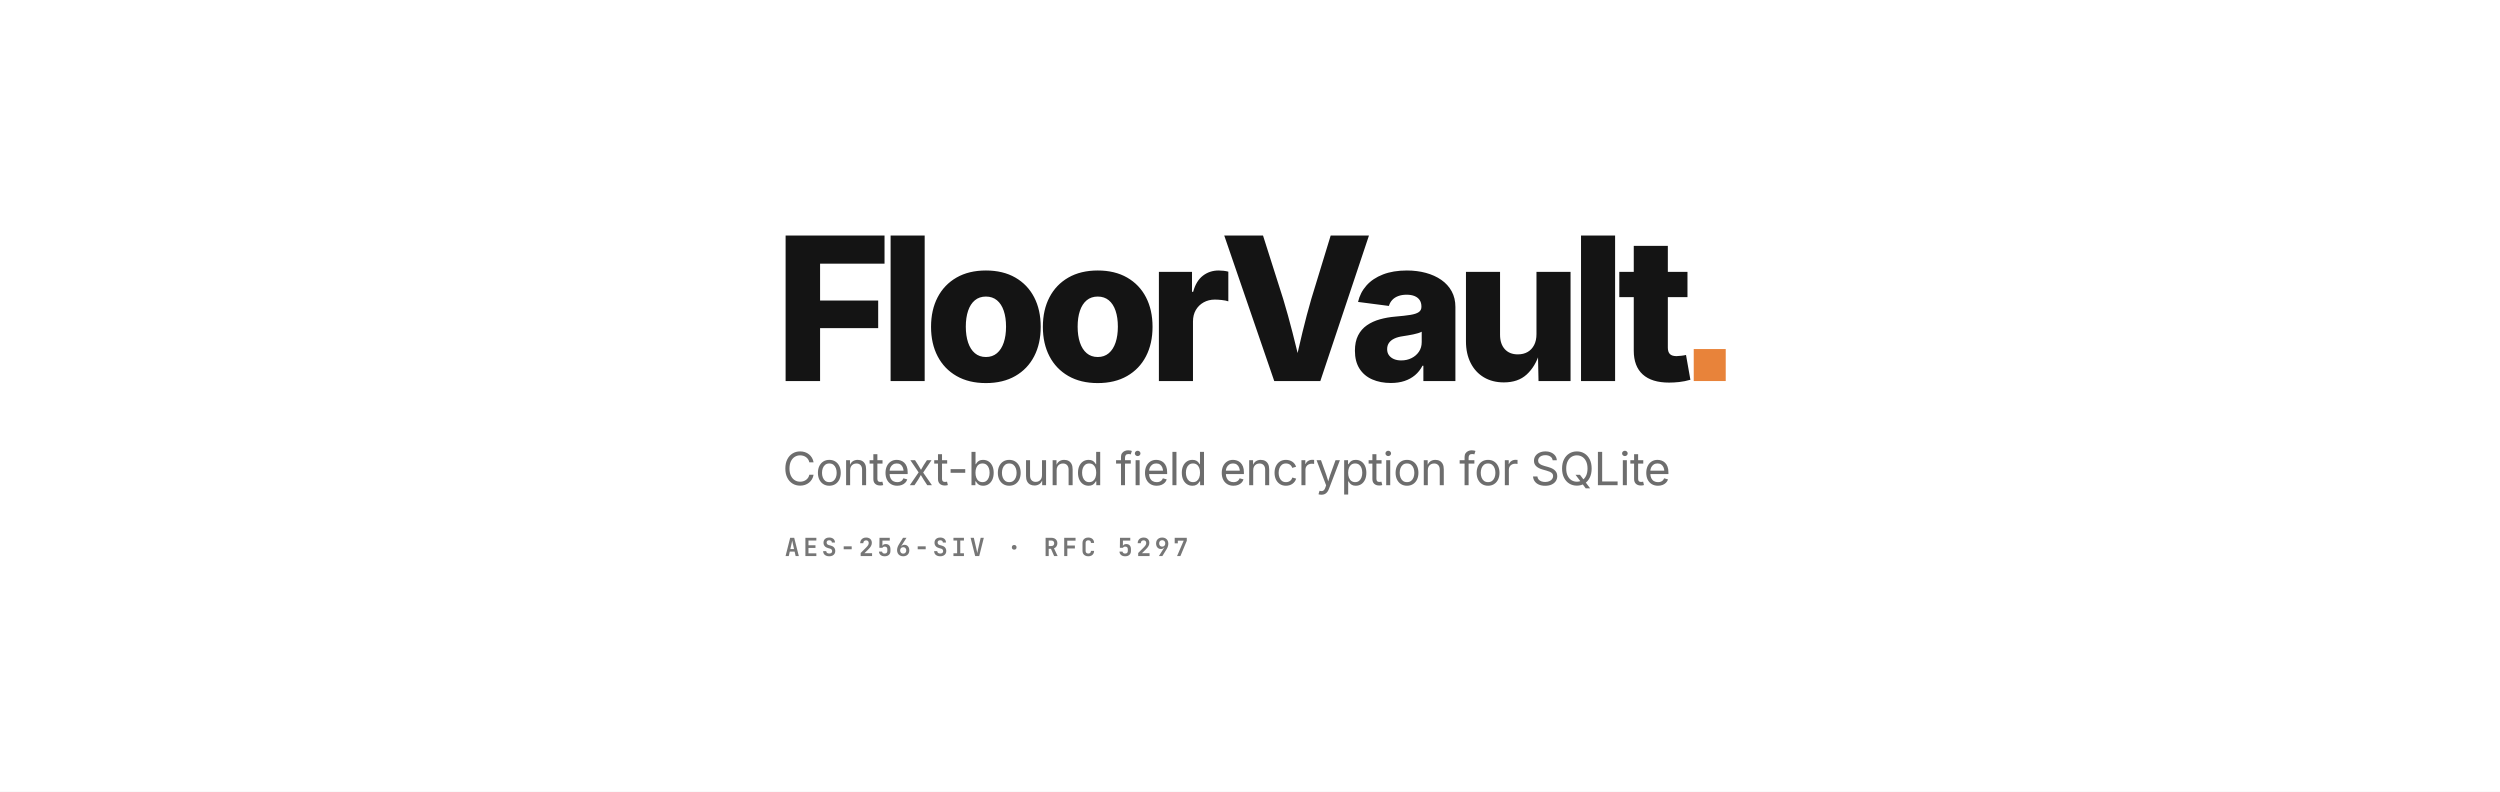
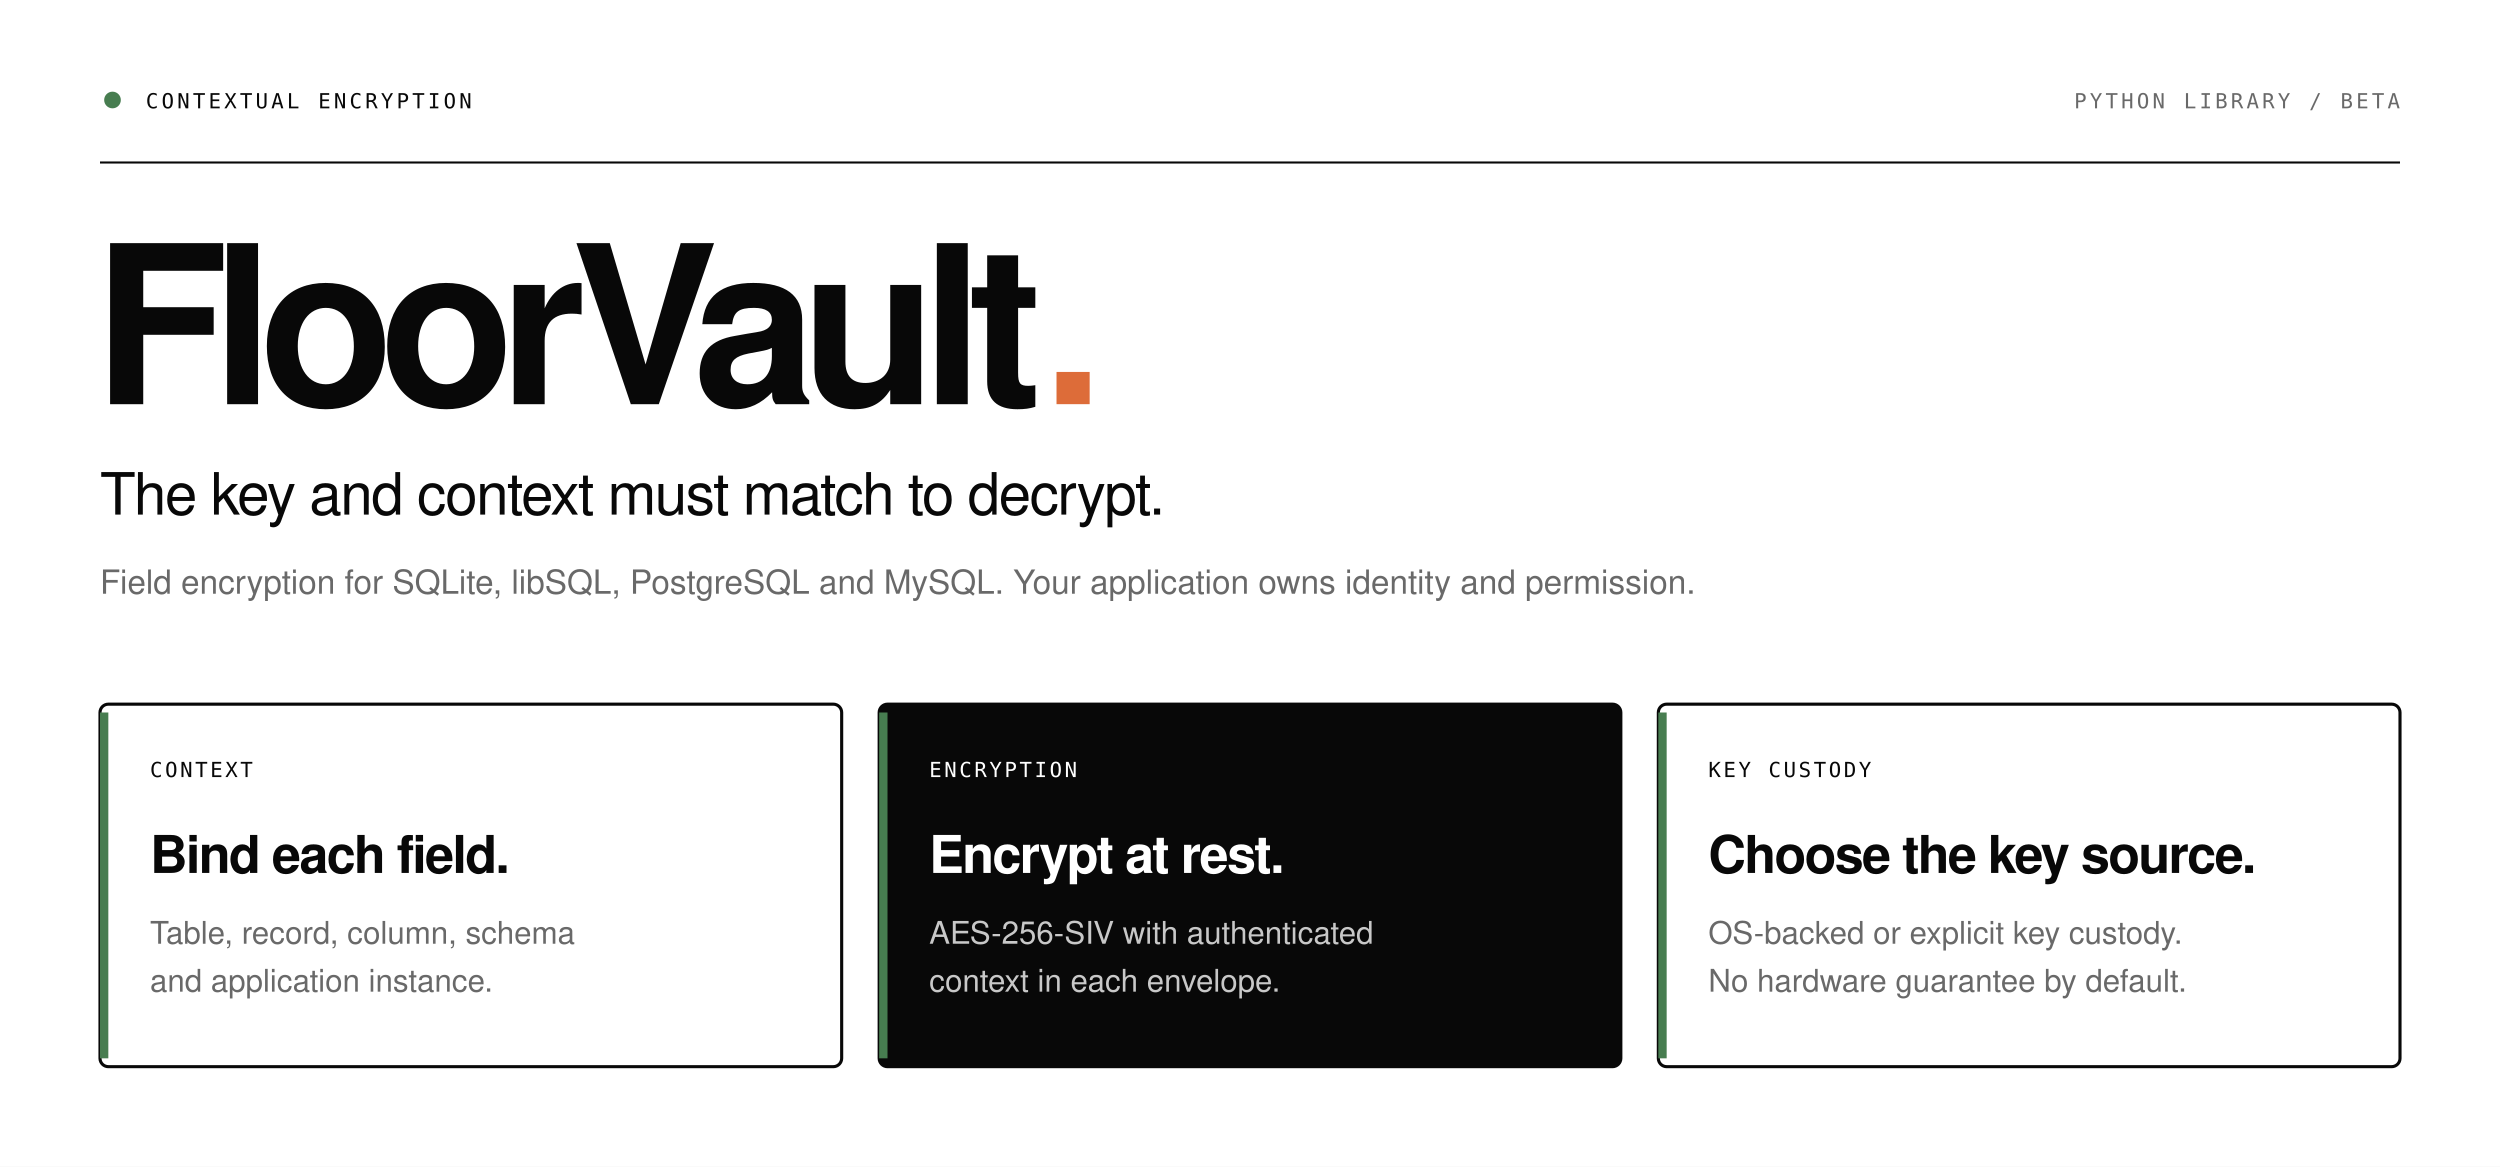
- <svg xmlns="http://www.w3.org/2000/svg" width="1200" height="380" viewBox="0 0 1200 380" role="img" aria-labelledby="t">
-   <rect width="1200" height="380" fill="#fff" />
-   <path fill="#141414" d="M377.092 182.896V113.052H424.576V126.552H393.638V144.271H421.529V157.49H393.638V182.896Z M443.847 113.052V182.896H427.488V113.052Z M473.243 183.88Q465.04 183.88 459.134 180.482Q453.228 177.084 450.064 171.013Q446.9 164.943 446.9 156.88Q446.9 148.771 450.064 142.701Q453.228 136.63 459.134 133.232Q465.04 129.834 473.243 129.834Q481.447 129.834 487.353 133.232Q493.259 136.63 496.4 142.701Q499.54 148.771 499.54 156.88Q499.54 164.943 496.4 171.013Q493.259 177.084 487.353 180.482Q481.447 183.88 473.243 183.88ZM473.243 171.365Q476.384 171.365 478.54 169.537Q480.697 167.709 481.798 164.427Q482.9 161.146 482.9 156.787Q482.9 152.427 481.798 149.169Q480.697 145.912 478.54 144.13Q476.384 142.349 473.243 142.349Q470.103 142.349 467.947 144.13Q465.79 145.912 464.689 149.169Q463.587 152.427 463.587 156.787Q463.587 161.146 464.689 164.427Q465.79 167.709 467.947 169.537Q470.103 171.365 473.243 171.365Z M526.921 183.88Q518.718 183.88 512.812 180.482Q506.905 177.084 503.741 171.013Q500.577 164.943 500.577 156.88Q500.577 148.771 503.741 142.701Q506.905 136.63 512.812 133.232Q518.718 129.834 526.921 129.834Q535.124 129.834 541.03 133.232Q546.937 136.63 550.077 142.701Q553.218 148.771 553.218 156.88Q553.218 164.943 550.077 171.013Q546.937 177.084 541.03 180.482Q535.124 183.88 526.921 183.88ZM526.921 171.365Q530.062 171.365 532.218 169.537Q534.374 167.709 535.476 164.427Q536.577 161.146 536.577 156.787Q536.577 152.427 535.476 149.169Q534.374 145.912 532.218 144.13Q530.062 142.349 526.921 142.349Q523.78 142.349 521.624 144.13Q519.468 145.912 518.366 149.169Q517.265 152.427 517.265 156.787Q517.265 161.146 518.366 164.427Q519.468 167.709 521.624 169.537Q523.78 171.365 526.921 171.365Z M556.27 182.896V130.49H572.161V140.052H572.723Q574.13 134.849 577.388 132.341Q580.645 129.834 584.958 129.834Q586.083 129.834 587.325 129.974Q588.567 130.115 589.598 130.396V144.646Q588.427 144.224 586.528 144.013Q584.63 143.802 583.13 143.802Q580.13 143.802 577.739 145.138Q575.348 146.474 573.989 148.818Q572.63 151.162 572.63 154.302V182.896Z M611.635 182.896 587.635 113.052H606.245L615.948 143.568Q618.245 151.162 620.378 159.505Q622.51 167.849 624.667 177.084H621.057Q623.167 167.802 625.182 159.482Q627.198 151.162 629.401 143.568L638.729 113.052H657.104L633.76 182.896Z M667.61 183.834Q662.594 183.834 658.68 182.123Q654.766 180.412 652.563 176.966Q650.36 173.521 650.36 168.365Q650.36 164.005 651.883 161.005Q653.407 158.005 656.125 156.13Q658.844 154.255 662.36 153.271Q665.875 152.287 669.86 151.959Q674.313 151.584 677.032 151.138Q679.75 150.693 681.016 149.802Q682.282 148.912 682.282 147.318V147.13Q682.282 145.302 681.438 144.037Q680.594 142.771 679 142.115Q677.407 141.459 675.157 141.459Q672.907 141.459 671.149 142.115Q669.391 142.771 668.266 143.99Q667.141 145.209 666.672 146.849L651.86 144.927Q652.891 140.427 655.914 137.029Q658.938 133.63 663.836 131.732Q668.735 129.834 675.297 129.834Q680.172 129.834 684.414 130.982Q688.657 132.13 691.844 134.357Q695.032 136.584 696.813 139.841Q698.594 143.099 698.594 147.318V182.896H683.219V175.537H682.797Q681.391 178.255 679.211 180.084Q677.032 181.912 674.149 182.873Q671.266 183.834 667.61 183.834ZM672.578 173.005Q675.344 173.005 677.571 171.88Q679.797 170.755 681.11 168.787Q682.422 166.818 682.422 164.24V159.224Q681.719 159.599 680.664 159.927Q679.61 160.255 678.344 160.513Q677.078 160.771 675.813 160.982Q674.547 161.193 673.375 161.38Q670.985 161.709 669.297 162.505Q667.61 163.302 666.719 164.568Q665.828 165.834 665.828 167.615Q665.828 169.349 666.719 170.544Q667.61 171.74 669.11 172.373Q670.61 173.005 672.578 173.005Z M721.85 183.552Q716.365 183.552 712.264 181.115Q708.162 178.677 705.912 174.224Q703.662 169.771 703.662 163.865V130.49H720.022V160.677Q720.022 165.084 722.295 167.591Q724.568 170.099 728.553 170.099Q731.272 170.099 733.264 168.951Q735.256 167.802 736.381 165.623Q737.506 163.443 737.506 160.396V130.49H753.865V182.896H738.49L738.209 169.677H738.912Q736.943 175.959 732.818 179.755Q728.693 183.552 721.85 183.552Z M775.246 113.052V182.896H758.887V113.052Z M809.986 130.49V142.63H777.267V130.49ZM784.205 118.021H800.564V166.865Q800.564 168.927 801.548 169.935Q802.533 170.943 804.736 170.943Q805.58 170.943 807.103 170.755Q808.627 170.568 809.283 170.38L811.392 182.287Q808.627 183.084 806.048 183.365Q803.47 183.646 801.173 183.646Q792.83 183.646 788.517 179.732Q784.205 175.818 784.205 168.318Z" />
-   <rect fill="#e8833a" x="812.99" y="167.54" width="15.36" height="15.36" />
-   <path fill="#6d6d6d" d="M384.065 233.111Q382.013 233.111 380.407 232.117Q378.802 231.124 377.883 229.281Q376.965 227.439 376.965 224.904Q376.965 222.358 377.883 220.516Q378.802 218.673 380.407 217.674Q382.013 216.675 384.065 216.675Q385.279 216.675 386.359 217.03Q387.438 217.384 388.298 218.066Q389.157 218.749 389.732 219.721Q390.306 220.693 390.521 221.928H388.48Q388.308 221.101 387.895 220.478Q387.481 219.855 386.885 219.425Q386.289 218.996 385.569 218.781Q384.849 218.566 384.065 218.566Q382.626 218.566 381.466 219.296Q380.305 220.027 379.629 221.439Q378.952 222.852 378.952 224.904Q378.952 226.945 379.634 228.357Q380.316 229.77 381.476 230.495Q382.636 231.22 384.065 231.22Q384.849 231.22 385.569 231Q386.289 230.78 386.885 230.355Q387.481 229.931 387.895 229.303Q388.308 228.674 388.48 227.858H390.521Q390.317 229.083 389.742 230.049Q389.168 231.016 388.308 231.704Q387.449 232.391 386.369 232.751Q385.29 233.111 384.065 233.111Z M398.067 233.154Q396.435 233.154 395.205 232.38Q393.975 231.607 393.287 230.21Q392.6 228.814 392.6 226.966Q392.6 225.086 393.287 223.685Q393.975 222.283 395.205 221.509Q396.435 220.736 398.067 220.736Q399.711 220.736 400.946 221.509Q402.182 222.283 402.869 223.685Q403.557 225.086 403.557 226.966Q403.557 228.814 402.869 230.21Q402.182 231.607 400.946 232.38Q399.711 233.154 398.067 233.154ZM398.067 231.424Q399.281 231.424 400.065 230.801Q400.85 230.178 401.226 229.163Q401.602 228.148 401.602 226.966Q401.602 225.774 401.226 224.748Q400.85 223.722 400.065 223.094Q399.281 222.465 398.067 222.465Q396.864 222.465 396.091 223.094Q395.317 223.722 394.941 224.743Q394.565 225.763 394.565 226.966Q394.565 228.148 394.941 229.163Q395.317 230.178 396.091 230.801Q396.864 231.424 398.067 231.424Z M408.063 225.699V232.896H406.129V220.886H407.987L407.998 223.797H407.73Q408.277 222.132 409.293 221.434Q410.308 220.736 411.672 220.736Q412.886 220.736 413.799 221.235Q414.712 221.735 415.222 222.739Q415.733 223.744 415.733 225.269V232.896H413.799V225.43Q413.799 224.044 413.074 223.26Q412.349 222.476 411.092 222.476Q410.233 222.476 409.545 222.852Q408.858 223.228 408.46 223.948Q408.063 224.667 408.063 225.699Z M423.612 220.886V222.541H417.403V220.886ZM419.207 218.029H421.141V229.781Q421.141 230.586 421.469 230.957Q421.796 231.328 422.559 231.328Q422.742 231.328 423.026 231.285Q423.311 231.242 423.547 231.199L423.945 232.832Q423.644 232.939 423.263 232.993Q422.881 233.046 422.505 233.046Q420.948 233.046 420.077 232.225Q419.207 231.403 419.207 229.931Z M430.674 233.154Q428.934 233.154 427.672 232.38Q426.41 231.607 425.728 230.221Q425.045 228.835 425.045 226.988Q425.045 225.14 425.711 223.733Q426.377 222.326 427.597 221.531Q428.816 220.736 430.449 220.736Q431.405 220.736 432.334 221.053Q433.263 221.37 434.021 222.073Q434.778 222.777 435.229 223.926Q435.68 225.076 435.68 226.741V227.546H426.356V225.914H434.638L433.736 226.515Q433.736 225.334 433.365 224.415Q432.995 223.497 432.264 222.976Q431.534 222.455 430.449 222.455Q429.364 222.455 428.59 222.986Q427.817 223.518 427.409 224.372Q427.001 225.226 427.001 226.204V227.289Q427.001 228.621 427.462 229.55Q427.924 230.479 428.757 230.957Q429.589 231.435 430.685 231.435Q431.394 231.435 431.974 231.231Q432.554 231.027 432.973 230.613Q433.392 230.2 433.618 229.587L435.487 230.103Q435.208 231.005 434.542 231.693Q433.876 232.38 432.893 232.767Q431.91 233.154 430.674 233.154Z M436.717 232.896 441.454 225.989 441.443 227.471 436.964 220.886H439.219L440.713 223.217Q441.293 224.12 441.717 224.904Q442.141 225.688 442.593 226.418H441.583Q442.045 225.688 442.426 224.904Q442.807 224.12 443.398 223.217L444.924 220.886H447.136L442.635 227.557V226.128L447.33 232.896H445.085L443.323 230.2Q442.754 229.319 442.34 228.562Q441.926 227.804 441.486 227.106H442.507Q442.066 227.804 441.69 228.562Q441.314 229.319 440.734 230.2L438.951 232.896Z M454.64 220.886V222.541H448.431V220.886ZM450.235 218.029H452.169V229.781Q452.169 230.586 452.496 230.957Q452.824 231.328 453.587 231.328Q453.769 231.328 454.054 231.285Q454.339 231.242 454.575 231.199L454.973 232.832Q454.672 232.939 454.29 232.993Q453.909 233.046 453.533 233.046Q451.976 233.046 451.105 232.225Q450.235 231.403 450.235 229.931Z M463.314 225.172V226.956H456.288V225.172Z M471.891 233.154Q470.752 233.154 470.054 232.762Q469.356 232.37 468.98 231.87Q468.604 231.371 468.4 231.038H468.185V232.896H466.316V216.89H468.249V222.809H468.4Q468.604 222.487 468.969 221.998Q469.334 221.509 470.022 221.123Q470.709 220.736 471.88 220.736Q473.384 220.736 474.528 221.488Q475.672 222.24 476.322 223.631Q476.972 225.022 476.972 226.923Q476.972 228.835 476.327 230.232Q475.683 231.628 474.539 232.391Q473.395 233.154 471.891 233.154ZM471.601 231.424Q472.729 231.424 473.486 230.817Q474.243 230.21 474.625 229.185Q475.006 228.159 475.006 226.902Q475.006 225.656 474.63 224.651Q474.254 223.647 473.497 223.056Q472.74 222.465 471.601 222.465Q470.494 222.465 469.742 223.024Q468.991 223.583 468.609 224.576Q468.228 225.57 468.228 226.902Q468.228 228.234 468.615 229.254Q469.001 230.275 469.759 230.85Q470.516 231.424 471.601 231.424Z M484.432 233.154Q482.799 233.154 481.569 232.38Q480.339 231.607 479.652 230.21Q478.964 228.814 478.964 226.966Q478.964 225.086 479.652 223.685Q480.339 222.283 481.569 221.509Q482.799 220.736 484.432 220.736Q486.076 220.736 487.311 221.509Q488.546 222.283 489.234 223.685Q489.921 225.086 489.921 226.966Q489.921 228.814 489.234 230.21Q488.546 231.607 487.311 232.38Q486.076 233.154 484.432 233.154ZM484.432 231.424Q485.646 231.424 486.43 230.801Q487.214 230.178 487.59 229.163Q487.966 228.148 487.966 226.966Q487.966 225.774 487.59 224.748Q487.214 223.722 486.43 223.094Q485.646 222.465 484.432 222.465Q483.229 222.465 482.456 223.094Q481.682 223.722 481.306 224.743Q480.93 225.763 480.93 226.966Q480.93 228.148 481.306 229.163Q481.682 230.178 482.456 230.801Q483.229 231.424 484.432 231.424Z M496.565 233.046Q495.351 233.046 494.433 232.547Q493.514 232.047 493.004 231.038Q492.494 230.028 492.494 228.513V220.886H494.427V228.352Q494.427 229.738 495.158 230.522Q495.888 231.306 497.145 231.306Q498.005 231.306 498.687 230.93Q499.369 230.554 499.766 229.829Q500.164 229.104 500.164 228.084V220.886H502.108V232.896H500.239V229.985H500.497Q499.938 231.671 498.912 232.359Q497.886 233.046 496.565 233.046Z M507.194 225.699V232.896H505.261V220.886H507.119L507.13 223.797H506.861Q507.409 222.132 508.424 221.434Q509.439 220.736 510.804 220.736Q512.017 220.736 512.931 221.235Q513.844 221.735 514.354 222.739Q514.864 223.744 514.864 225.269V232.896H512.931V225.43Q512.931 224.044 512.205 223.26Q511.48 222.476 510.224 222.476Q509.364 222.476 508.677 222.852Q507.989 223.228 507.592 223.948Q507.194 224.667 507.194 225.699Z M522.518 233.154Q521.024 233.154 519.875 232.391Q518.726 231.628 518.081 230.232Q517.437 228.835 517.437 226.923Q517.437 225.022 518.086 223.631Q518.736 222.24 519.886 221.488Q521.035 220.736 522.528 220.736Q523.699 220.736 524.387 221.123Q525.074 221.509 525.445 221.998Q525.815 222.487 526.009 222.809H526.159V216.89H528.093V232.896H526.224V231.038H526.009Q525.815 231.371 525.434 231.87Q525.053 232.37 524.36 232.762Q523.667 233.154 522.518 233.154ZM522.808 231.424Q523.903 231.424 524.655 230.85Q525.407 230.275 525.794 229.254Q526.181 228.234 526.181 226.902Q526.181 225.57 525.799 224.576Q525.418 223.583 524.666 223.024Q523.914 222.465 522.808 222.465Q521.669 222.465 520.912 223.056Q520.154 223.647 519.778 224.651Q519.402 225.656 519.402 226.902Q519.402 228.159 519.784 229.185Q520.165 230.21 520.928 230.817Q521.69 231.424 522.808 231.424Z M542.777 220.886V222.541H535.708V220.886ZM538.072 232.896V219.286Q538.072 218.244 538.56 217.545Q539.049 216.847 539.833 216.493Q540.618 216.138 541.488 216.138Q542.175 216.138 542.626 216.251Q543.078 216.364 543.292 216.46L542.755 218.115Q542.605 218.061 542.363 217.997Q542.122 217.932 541.713 217.932Q540.822 217.932 540.414 218.389Q540.005 218.845 540.005 219.715V232.896Z M545.091 232.896V220.886H547.025V232.896ZM546.069 218.92Q545.521 218.92 545.124 218.544Q544.726 218.168 544.726 217.642Q544.726 217.105 545.124 216.734Q545.521 216.364 546.069 216.364Q546.628 216.364 547.025 216.734Q547.423 217.105 547.423 217.642Q547.423 218.168 547.025 218.544Q546.628 218.92 546.069 218.92Z M555.226 233.154Q553.486 233.154 552.224 232.38Q550.962 231.607 550.28 230.221Q549.597 228.835 549.597 226.988Q549.597 225.14 550.264 223.733Q550.93 222.326 552.149 221.531Q553.368 220.736 555.001 220.736Q555.957 220.736 556.886 221.053Q557.815 221.37 558.573 222.073Q559.33 222.777 559.781 223.926Q560.232 225.076 560.232 226.741V227.546H550.908V225.914H559.19L558.288 226.515Q558.288 225.334 557.917 224.415Q557.547 223.497 556.816 222.976Q556.086 222.455 555.001 222.455Q553.916 222.455 553.142 222.986Q552.369 223.518 551.961 224.372Q551.553 225.226 551.553 226.204V227.289Q551.553 228.621 552.014 229.55Q552.476 230.479 553.309 230.957Q554.141 231.435 555.237 231.435Q555.946 231.435 556.526 231.231Q557.106 231.027 557.525 230.613Q557.944 230.2 558.17 229.587L560.039 230.103Q559.76 231.005 559.094 231.693Q558.428 232.38 557.445 232.767Q556.462 233.154 555.226 233.154Z M564.695 216.89V232.896H562.762V216.89Z M572.349 233.154Q570.856 233.154 569.706 232.391Q568.557 231.628 567.912 230.232Q567.268 228.835 567.268 226.923Q567.268 225.022 567.918 223.631Q568.568 222.24 569.717 221.488Q570.866 220.736 572.36 220.736Q573.53 220.736 574.218 221.123Q574.905 221.509 575.276 221.998Q575.647 222.487 575.84 222.809H575.99V216.89H577.924V232.896H576.055V231.038H575.84Q575.647 231.371 575.265 231.87Q574.884 232.37 574.191 232.762Q573.498 233.154 572.349 233.154ZM572.639 231.424Q573.735 231.424 574.487 230.85Q575.238 230.275 575.625 229.254Q576.012 228.234 576.012 226.902Q576.012 225.57 575.631 224.576Q575.249 223.583 574.497 223.024Q573.745 222.465 572.639 222.465Q571.5 222.465 570.743 223.056Q569.986 223.647 569.61 224.651Q569.234 225.656 569.234 226.902Q569.234 228.159 569.615 229.185Q569.996 230.21 570.759 230.817Q571.522 231.424 572.639 231.424Z M592.071 233.154Q590.331 233.154 589.068 232.38Q587.806 231.607 587.124 230.221Q586.442 228.835 586.442 226.988Q586.442 225.14 587.108 223.733Q587.774 222.326 588.993 221.531Q590.213 220.736 591.845 220.736Q592.801 220.736 593.731 221.053Q594.66 221.37 595.417 222.073Q596.174 222.777 596.626 223.926Q597.077 225.076 597.077 226.741V227.546H587.753V225.914H596.035L595.132 226.515Q595.132 225.334 594.762 224.415Q594.391 223.497 593.661 222.976Q592.93 222.455 591.845 222.455Q590.76 222.455 589.987 222.986Q589.213 223.518 588.805 224.372Q588.397 225.226 588.397 226.204V227.289Q588.397 228.621 588.859 229.55Q589.321 230.479 590.153 230.957Q590.986 231.435 592.082 231.435Q592.791 231.435 593.371 231.231Q593.951 231.027 594.37 230.613Q594.789 230.2 595.014 229.587L596.883 230.103Q596.604 231.005 595.938 231.693Q595.272 232.38 594.289 232.767Q593.306 233.154 592.071 233.154Z M601.54 225.699V232.896H599.606V220.886H601.465L601.475 223.797H601.207Q601.755 222.132 602.77 221.434Q603.785 220.736 605.149 220.736Q606.363 220.736 607.276 221.235Q608.189 221.735 608.7 222.739Q609.21 223.744 609.21 225.269V232.896H607.276V225.43Q607.276 224.044 606.551 223.26Q605.826 222.476 604.569 222.476Q603.71 222.476 603.022 222.852Q602.335 223.228 601.937 223.948Q601.54 224.667 601.54 225.699Z M617.25 233.154Q615.617 233.154 614.387 232.38Q613.157 231.607 612.47 230.21Q611.782 228.814 611.782 226.966Q611.782 225.086 612.47 223.685Q613.157 222.283 614.387 221.509Q615.617 220.736 617.25 220.736Q618.12 220.736 618.894 220.961Q619.667 221.187 620.306 221.611Q620.945 222.036 621.407 222.653Q621.869 223.271 622.116 224.055L620.258 224.582Q620.129 224.12 619.86 223.733Q619.592 223.346 619.21 223.062Q618.829 222.777 618.335 222.621Q617.841 222.465 617.25 222.465Q616.047 222.465 615.273 223.094Q614.5 223.722 614.124 224.743Q613.748 225.763 613.748 226.966Q613.748 228.148 614.124 229.163Q614.5 230.178 615.273 230.801Q616.047 231.424 617.25 231.424Q617.852 231.424 618.356 231.263Q618.861 231.102 619.253 230.807Q619.645 230.511 619.914 230.103Q620.183 229.695 620.312 229.211L622.159 229.738Q621.923 230.543 621.456 231.172Q620.988 231.8 620.344 232.246Q619.699 232.692 618.915 232.923Q618.131 233.154 617.25 233.154Z M624.689 232.896V220.886H626.558V222.734H626.687Q627.02 221.821 627.874 221.268Q628.728 220.714 629.802 220.714Q630.017 220.714 630.312 220.725Q630.608 220.736 630.779 220.747V222.691Q630.694 222.669 630.35 222.626Q630.006 222.584 629.619 222.584Q628.76 222.584 628.078 222.943Q627.396 223.303 627.009 223.932Q626.622 224.56 626.622 225.376V232.896Z M632.879 237.247 633.373 235.571 633.578 235.625Q634.168 235.775 634.652 235.705Q635.135 235.635 635.522 235.227Q635.909 234.819 636.199 233.959L636.542 232.96L631.955 220.886H634.072L636.628 228.008Q637.036 229.125 637.316 230.221Q637.595 231.317 637.907 232.348H637.198Q637.509 231.317 637.794 230.216Q638.078 229.115 638.476 228.008L641.054 220.886H643.16L637.885 234.69Q637.52 235.646 637.01 236.264Q636.499 236.881 635.823 237.177Q635.146 237.472 634.297 237.472Q633.782 237.472 633.406 237.397Q633.03 237.322 632.879 237.247Z M645.195 237.386V220.886H647.064V222.809H647.279Q647.483 222.487 647.848 221.998Q648.213 221.509 648.901 221.123Q649.588 220.736 650.759 220.736Q652.263 220.736 653.407 221.488Q654.551 222.24 655.201 223.631Q655.851 225.022 655.851 226.923Q655.851 228.835 655.207 230.232Q654.562 231.628 653.418 232.391Q652.274 233.154 650.77 233.154Q649.631 233.154 648.933 232.762Q648.235 232.37 647.859 231.87Q647.483 231.371 647.279 231.038H647.128V237.386ZM650.48 231.424Q651.608 231.424 652.365 230.817Q653.123 230.21 653.504 229.185Q653.885 228.159 653.885 226.902Q653.885 225.656 653.509 224.651Q653.133 223.647 652.376 223.056Q651.619 222.465 650.48 222.465Q649.374 222.465 648.622 223.024Q647.87 223.583 647.488 224.576Q647.107 225.57 647.107 226.902Q647.107 228.234 647.494 229.254Q647.88 230.275 648.638 230.85Q649.395 231.424 650.48 231.424Z M663.15 220.886V222.541H656.941V220.886ZM658.746 218.029H660.679V229.781Q660.679 230.586 661.007 230.957Q661.335 231.328 662.097 231.328Q662.28 231.328 662.565 231.285Q662.849 231.242 663.086 231.199L663.483 232.832Q663.182 232.939 662.801 232.993Q662.42 233.046 662.044 233.046Q660.486 233.046 659.616 232.225Q658.746 231.403 658.746 229.931Z M665.379 232.896V220.886H667.312V232.896ZM666.356 218.92Q665.809 218.92 665.411 218.544Q665.014 218.168 665.014 217.642Q665.014 217.105 665.411 216.734Q665.809 216.364 666.356 216.364Q666.915 216.364 667.312 216.734Q667.71 217.105 667.71 217.642Q667.71 218.168 667.312 218.544Q666.915 218.92 666.356 218.92Z M675.353 233.154Q673.72 233.154 672.49 232.38Q671.26 231.607 670.572 230.21Q669.885 228.814 669.885 226.966Q669.885 225.086 670.572 223.685Q671.26 222.283 672.49 221.509Q673.72 220.736 675.353 220.736Q676.996 220.736 678.232 221.509Q679.467 222.283 680.154 223.685Q680.842 225.086 680.842 226.966Q680.842 228.814 680.154 230.21Q679.467 231.607 678.232 232.38Q676.996 233.154 675.353 233.154ZM675.353 231.424Q676.567 231.424 677.351 230.801Q678.135 230.178 678.511 229.163Q678.887 228.148 678.887 226.966Q678.887 225.774 678.511 224.748Q678.135 223.722 677.351 223.094Q676.567 222.465 675.353 222.465Q674.15 222.465 673.376 223.094Q672.603 223.722 672.227 224.743Q671.851 225.763 671.851 226.966Q671.851 228.148 672.227 229.163Q672.603 230.178 673.376 230.801Q674.15 231.424 675.353 231.424Z M685.348 225.699V232.896H683.414V220.886H685.273L685.284 223.797H685.015Q685.563 222.132 686.578 221.434Q687.593 220.736 688.957 220.736Q690.171 220.736 691.084 221.235Q691.997 221.735 692.508 222.739Q693.018 223.744 693.018 225.269V232.896H691.084V225.43Q691.084 224.044 690.359 223.26Q689.634 222.476 688.377 222.476Q687.518 222.476 686.83 222.852Q686.143 223.228 685.745 223.948Q685.348 224.667 685.348 225.699Z M707.702 220.886V222.541H700.634V220.886ZM702.997 232.896V219.286Q702.997 218.244 703.486 217.545Q703.974 216.847 704.759 216.493Q705.543 216.138 706.413 216.138Q707.1 216.138 707.551 216.251Q708.003 216.364 708.217 216.46L707.68 218.115Q707.53 218.061 707.288 217.997Q707.047 217.932 706.638 217.932Q705.747 217.932 705.339 218.389Q704.93 218.845 704.93 219.715V232.896Z M714.26 233.154Q712.627 233.154 711.397 232.38Q710.167 231.607 709.479 230.21Q708.792 228.814 708.792 226.966Q708.792 225.086 709.479 223.685Q710.167 222.283 711.397 221.509Q712.627 220.736 714.26 220.736Q715.903 220.736 717.139 221.509Q718.374 222.283 719.061 223.685Q719.749 225.086 719.749 226.966Q719.749 228.814 719.061 230.21Q718.374 231.607 717.139 232.38Q715.903 233.154 714.26 233.154ZM714.26 231.424Q715.474 231.424 716.258 230.801Q717.042 230.178 717.418 229.163Q717.794 228.148 717.794 226.966Q717.794 225.774 717.418 224.748Q717.042 223.722 716.258 223.094Q715.474 222.465 714.26 222.465Q713.057 222.465 712.283 223.094Q711.51 223.722 711.134 224.743Q710.758 225.763 710.758 226.966Q710.758 228.148 711.134 229.163Q711.51 230.178 712.283 230.801Q713.057 231.424 714.26 231.424Z M722.321 232.896V220.886H724.191V222.734H724.319Q724.652 221.821 725.506 221.268Q726.36 220.714 727.435 220.714Q727.65 220.714 727.945 220.725Q728.24 220.736 728.412 220.747V222.691Q728.326 222.669 727.983 222.626Q727.639 222.584 727.252 222.584Q726.393 222.584 725.711 222.943Q725.028 223.303 724.642 223.932Q724.255 224.56 724.255 225.376V232.896Z M741.667 233.175Q739.938 233.175 738.665 232.617Q737.392 232.058 736.672 231.054Q735.953 230.049 735.856 228.707H737.951Q738.037 229.609 738.563 230.194Q739.089 230.78 739.911 231.064Q740.733 231.349 741.667 231.349Q742.752 231.349 743.617 230.995Q744.482 230.64 744.987 229.996Q745.492 229.351 745.492 228.502Q745.492 227.729 745.057 227.246Q744.622 226.762 743.902 226.451Q743.182 226.139 742.323 225.903L740.389 225.355Q738.456 224.807 737.381 223.787Q736.307 222.766 736.307 221.176Q736.307 219.823 737.038 218.808Q737.768 217.792 739.014 217.234Q740.26 216.675 741.807 216.675Q743.386 216.675 744.6 217.234Q745.814 217.792 746.518 218.754Q747.221 219.715 747.264 220.929H745.266Q745.126 219.758 744.149 219.119Q743.171 218.48 741.743 218.48Q740.711 218.48 739.933 218.818Q739.154 219.157 738.724 219.742Q738.294 220.328 738.294 221.08Q738.294 221.917 738.815 222.428Q739.336 222.938 740.051 223.223Q740.765 223.507 741.345 223.668L742.946 224.109Q743.59 224.281 744.369 224.582Q745.148 224.882 745.857 225.382Q746.566 225.881 747.022 226.649Q747.479 227.417 747.479 228.535Q747.479 229.845 746.797 230.898Q746.115 231.951 744.815 232.563Q743.515 233.175 741.667 233.175Z M756.239 227.89H758.366L760.149 230.232L760.6 230.855L763.264 234.4H761.137L759.397 232.058L758.946 231.457ZM756.905 233.111Q754.853 233.111 753.247 232.117Q751.641 231.124 750.717 229.281Q749.794 227.439 749.794 224.904Q749.794 222.358 750.717 220.516Q751.641 218.673 753.247 217.674Q754.853 216.675 756.905 216.675Q758.957 216.675 760.557 217.674Q762.158 218.673 763.076 220.516Q763.995 222.358 763.995 224.904Q763.995 227.439 763.076 229.281Q762.158 231.124 760.557 232.117Q758.957 233.111 756.905 233.111ZM756.905 231.22Q758.334 231.22 759.488 230.495Q760.643 229.77 761.325 228.357Q762.007 226.945 762.007 224.904Q762.007 222.841 761.325 221.429Q760.643 220.016 759.488 219.291Q758.334 218.566 756.905 218.566Q755.466 218.566 754.305 219.296Q753.145 220.027 752.463 221.439Q751.781 222.852 751.781 224.904Q751.781 226.945 752.463 228.352Q753.145 229.759 754.305 230.49Q755.466 231.22 756.905 231.22Z M766.997 232.896V216.89H769.038V231.091H776.45V232.896Z M778.958 232.896V220.886H780.892V232.896ZM779.936 218.92Q779.388 218.92 778.99 218.544Q778.593 218.168 778.593 217.642Q778.593 217.105 778.99 216.734Q779.388 216.364 779.936 216.364Q780.494 216.364 780.892 216.734Q781.289 217.105 781.289 217.642Q781.289 218.168 780.892 218.544Q780.494 218.92 779.936 218.92Z M788.771 220.886V222.541H782.562V220.886ZM784.366 218.029H786.3V229.781Q786.3 230.586 786.628 230.957Q786.955 231.328 787.718 231.328Q787.901 231.328 788.185 231.285Q788.47 231.242 788.706 231.199L789.104 232.832Q788.803 232.939 788.422 232.993Q788.04 233.046 787.664 233.046Q786.107 233.046 785.237 232.225Q784.366 231.403 784.366 229.931Z M795.833 233.154Q794.093 233.154 792.831 232.38Q791.569 231.607 790.887 230.221Q790.205 228.835 790.205 226.988Q790.205 225.14 790.871 223.733Q791.537 222.326 792.756 221.531Q793.975 220.736 795.608 220.736Q796.564 220.736 797.493 221.053Q798.422 221.37 799.18 222.073Q799.937 222.777 800.388 223.926Q800.839 225.076 800.839 226.741V227.546H791.515V225.914H799.797L798.895 226.515Q798.895 225.334 798.524 224.415Q798.154 223.497 797.423 222.976Q796.693 222.455 795.608 222.455Q794.523 222.455 793.749 222.986Q792.976 223.518 792.568 224.372Q792.16 225.226 792.16 226.204V227.289Q792.16 228.621 792.622 229.55Q793.083 230.479 793.916 230.957Q794.748 231.435 795.844 231.435Q796.553 231.435 797.133 231.231Q797.713 231.027 798.132 230.613Q798.551 230.2 798.777 229.587L800.646 230.103Q800.367 231.005 799.701 231.693Q799.035 232.38 798.052 232.767Q797.069 233.154 795.833 233.154Z" />
-   <path fill="#767676" d="M377.074 266.896 379.282 258.136H381.214L383.434 266.896H381.898L381.418 264.772H379.09L378.61 266.896ZM379.366 263.548H381.142L380.614 261.196Q380.482 260.608 380.386 260.134Q380.29 259.66 380.254 259.444Q380.218 259.66 380.128 260.134Q380.038 260.608 379.894 261.184Z M386.59 266.896V258.136H391.846V259.444H388.066V261.724H391.426V263.02H388.066V265.588H391.846V266.896Z M398.038 267.016Q397.138 267.016 396.478 266.716Q395.818 266.416 395.464 265.858Q395.11 265.3 395.098 264.544H396.598Q396.598 265.084 396.988 265.39Q397.378 265.696 398.05 265.696Q398.698 265.696 399.064 265.396Q399.43 265.096 399.43 264.568Q399.43 264.124 399.172 263.794Q398.914 263.464 398.434 263.344L397.426 263.068Q396.394 262.804 395.836 262.12Q395.278 261.436 395.278 260.464Q395.278 259.72 395.614 259.168Q395.95 258.616 396.568 258.316Q397.186 258.016 398.026 258.016Q399.298 258.016 400.042 258.67Q400.786 259.324 400.798 260.428H399.298Q399.298 259.912 398.962 259.618Q398.626 259.324 398.014 259.324Q397.426 259.324 397.102 259.6Q396.778 259.876 396.778 260.38Q396.778 260.836 397.024 261.154Q397.27 261.472 397.738 261.604L398.782 261.892Q399.826 262.156 400.378 262.834Q400.93 263.512 400.93 264.508Q400.93 265.252 400.57 265.822Q400.21 266.392 399.562 266.704Q398.914 267.016 398.038 267.016Z M404.974 263.632V262.24H408.814V263.632Z M413.122 266.896V265.444L415.858 262.696Q416.434 262.108 416.71 261.634Q416.986 261.16 416.986 260.656Q416.986 260.044 416.65 259.702Q416.314 259.36 415.738 259.36Q415.102 259.36 414.742 259.726Q414.382 260.092 414.382 260.74H412.882Q412.894 259.9 413.248 259.294Q413.602 258.688 414.25 258.352Q414.898 258.016 415.762 258.016Q416.59 258.016 417.202 258.328Q417.814 258.64 418.15 259.204Q418.486 259.768 418.486 260.548Q418.486 261.352 418.072 262.114Q417.658 262.876 416.746 263.752L414.922 265.54H418.594V266.896Z M424.642 267.016Q423.43 267.016 422.698 266.41Q421.966 265.804 421.894 264.76H423.394Q423.442 265.216 423.76 265.462Q424.078 265.708 424.642 265.708Q425.266 265.708 425.59 265.378Q425.914 265.048 425.914 264.46V263.608Q425.914 263.008 425.59 262.69Q425.266 262.372 424.642 262.372Q424.258 262.372 423.982 262.528Q423.706 262.684 423.562 262.96H422.098L422.158 258.136H427.09V259.492H423.574L423.55 262.036H423.898L423.538 262.336Q423.538 261.784 423.976 261.466Q424.414 261.148 425.158 261.148Q426.226 261.136 426.82 261.79Q427.414 262.444 427.414 263.608V264.46Q427.414 265.648 426.676 266.332Q425.938 267.016 424.642 267.016Z M433.534 267.016Q432.658 267.016 431.992 266.65Q431.326 266.284 430.96 265.618Q430.594 264.952 430.594 264.076Q430.594 263.452 430.804 262.768Q431.014 262.084 431.386 261.484L433.45 258.136H435.118L432.526 262.216L432.598 262.264Q432.838 261.892 433.246 261.7Q433.654 261.508 434.158 261.508Q434.866 261.508 435.382 261.844Q435.898 262.18 436.186 262.78Q436.474 263.38 436.474 264.184Q436.474 265.036 436.108 265.672Q435.742 266.308 435.088 266.662Q434.434 267.016 433.534 267.016ZM433.534 265.744Q434.194 265.744 434.602 265.318Q435.01 264.892 435.01 264.208Q435.01 263.5 434.602 263.074Q434.194 262.648 433.534 262.648Q432.874 262.648 432.466 263.074Q432.058 263.5 432.058 264.208Q432.058 264.892 432.466 265.318Q432.874 265.744 433.534 265.744Z M440.494 263.632V262.24H444.334V263.632Z M451.318 267.016Q450.418 267.016 449.758 266.716Q449.098 266.416 448.744 265.858Q448.39 265.3 448.378 264.544H449.878Q449.878 265.084 450.268 265.39Q450.658 265.696 451.33 265.696Q451.978 265.696 452.344 265.396Q452.71 265.096 452.71 264.568Q452.71 264.124 452.452 263.794Q452.194 263.464 451.714 263.344L450.706 263.068Q449.674 262.804 449.116 262.12Q448.558 261.436 448.558 260.464Q448.558 259.72 448.894 259.168Q449.23 258.616 449.848 258.316Q450.466 258.016 451.306 258.016Q452.578 258.016 453.322 258.67Q454.066 259.324 454.078 260.428H452.578Q452.578 259.912 452.242 259.618Q451.906 259.324 451.294 259.324Q450.706 259.324 450.382 259.6Q450.058 259.876 450.058 260.38Q450.058 260.836 450.304 261.154Q450.55 261.472 451.018 261.604L452.062 261.892Q453.106 262.156 453.658 262.834Q454.21 263.512 454.21 264.508Q454.21 265.252 453.85 265.822Q453.49 266.392 452.842 266.704Q452.194 267.016 451.318 267.016Z M457.654 266.896V265.576H459.418V259.456H457.654V258.136H462.694V259.456H460.93V265.576H462.694V266.896Z M468.082 266.896 465.874 258.136H467.434L468.754 263.848Q468.862 264.268 468.958 264.748Q469.054 265.228 469.102 265.528Q469.15 265.228 469.234 264.748Q469.318 264.268 469.414 263.836L470.722 258.136H472.234L470.026 266.896Z M486.814 263.836Q486.298 263.836 485.992 263.536Q485.686 263.236 485.686 262.72Q485.686 262.204 485.992 261.898Q486.298 261.592 486.814 261.592Q487.33 261.592 487.636 261.898Q487.942 262.204 487.942 262.72Q487.942 263.236 487.636 263.536Q487.33 263.836 486.814 263.836Z M501.886 266.896V258.136H504.658Q505.534 258.136 506.176 258.46Q506.818 258.784 507.178 259.366Q507.538 259.948 507.538 260.74Q507.538 261.604 507.1 262.264Q506.662 262.924 505.918 263.2L507.658 266.896H505.978L504.454 263.416H503.386V266.896ZM503.386 262.096H504.658Q505.294 262.096 505.654 261.748Q506.014 261.4 506.014 260.788Q506.014 260.164 505.654 259.81Q505.294 259.456 504.658 259.456H503.386Z M510.814 266.896V258.136H516.262V259.528H512.29V261.868H515.95V263.26H512.314V266.896Z M522.382 267.016Q521.542 267.016 520.912 266.698Q520.282 266.38 519.94 265.798Q519.598 265.216 519.598 264.424V260.608Q519.598 259.804 519.94 259.228Q520.282 258.652 520.912 258.334Q521.542 258.016 522.382 258.016Q523.234 258.016 523.852 258.334Q524.47 258.652 524.818 259.228Q525.166 259.804 525.166 260.608H523.654Q523.654 259.984 523.324 259.66Q522.994 259.336 522.382 259.336Q521.77 259.336 521.434 259.66Q521.098 259.984 521.098 260.596V264.424Q521.098 265.036 521.434 265.366Q521.77 265.696 522.382 265.696Q522.994 265.696 523.324 265.366Q523.654 265.036 523.654 264.424H525.166Q525.166 265.204 524.818 265.792Q524.47 266.38 523.852 266.698Q523.234 267.016 522.382 267.016Z M540.082 267.016Q538.87 267.016 538.138 266.41Q537.406 265.804 537.334 264.76H538.834Q538.882 265.216 539.2 265.462Q539.518 265.708 540.082 265.708Q540.706 265.708 541.03 265.378Q541.354 265.048 541.354 264.46V263.608Q541.354 263.008 541.03 262.69Q540.706 262.372 540.082 262.372Q539.698 262.372 539.422 262.528Q539.146 262.684 539.002 262.96H537.538L537.598 258.136H542.53V259.492H539.014L538.99 262.036H539.338L538.978 262.336Q538.978 261.784 539.416 261.466Q539.854 261.148 540.598 261.148Q541.666 261.136 542.26 261.79Q542.854 262.444 542.854 263.608V264.46Q542.854 265.648 542.116 266.332Q541.378 267.016 540.082 267.016Z M546.322 266.896V265.444L549.058 262.696Q549.634 262.108 549.91 261.634Q550.186 261.16 550.186 260.656Q550.186 260.044 549.85 259.702Q549.514 259.36 548.938 259.36Q548.302 259.36 547.942 259.726Q547.582 260.092 547.582 260.74H546.082Q546.094 259.9 546.448 259.294Q546.802 258.688 547.45 258.352Q548.098 258.016 548.962 258.016Q549.79 258.016 550.402 258.328Q551.014 258.64 551.35 259.204Q551.686 259.768 551.686 260.548Q551.686 261.352 551.272 262.114Q550.858 262.876 549.946 263.752L548.122 265.54H551.794V266.896Z M556.27 266.896 558.862 262.816 558.79 262.768Q558.55 263.14 558.142 263.332Q557.734 263.524 557.23 263.524Q556.534 263.524 556.012 263.188Q555.49 262.852 555.202 262.252Q554.914 261.652 554.914 260.848Q554.914 259.984 555.28 259.354Q555.646 258.724 556.306 258.37Q556.966 258.016 557.842 258.016Q558.742 258.016 559.402 258.382Q560.062 258.748 560.428 259.408Q560.794 260.068 560.794 260.956Q560.794 261.568 560.59 262.258Q560.386 262.948 560.002 263.548L557.938 266.896ZM557.854 262.384Q558.514 262.384 558.922 261.958Q559.33 261.532 559.33 260.824Q559.33 260.14 558.922 259.714Q558.514 259.288 557.854 259.288Q557.194 259.288 556.786 259.714Q556.378 260.14 556.378 260.824Q556.378 261.532 556.786 261.958Q557.194 262.384 557.854 262.384Z M564.994 266.896 568.162 259.528H565.354V260.8H563.854V258.136H569.662V259.552L566.602 266.896Z" />
+ <svg xmlns="http://www.w3.org/2000/svg" width="1200" height="560" viewBox="0 0 1200 560" role="img" aria-labelledby="title desc">
+   <rect width="1200" height="560" fill="#fff" />
+   <g font-family="Helvetica Neue, Helvetica, Arial, sans-serif" fill="#080808">
+     <circle cx="54" cy="48" r="4" fill="#477d50" />
+     <text x="70" y="52" font-family="SFMono-Regular, Consolas, monospace" font-size="10" letter-spacing="1.5">CONTEXTUAL ENCRYPTION</text>
+     <text x="1152" y="52" text-anchor="end" font-family="SFMono-Regular, Consolas, monospace" font-size="10" letter-spacing="1.5" fill="#696969">PYTHON LIBRARY / BETA</text>
+     <path d="M48 78H1152" stroke="#080808" />
+     <text x="45" y="194" font-size="106" font-weight="700" letter-spacing="-7">FloorVault<tspan fill="#dd6c39">.</tspan>
+     </text>
+     <text x="48" y="247" font-size="28" font-weight="500" letter-spacing="-.7">The key and context must match to decrypt.</text>
+     <text x="48" y="285" font-size="16" fill="#696969">Field encryption for SQLite, libSQL, PostgreSQL and MySQL. Your application owns identity and permission.</text>
+     <g stroke="#080808" stroke-width="1.5">
+       <rect x="48" y="338" width="356" height="174" rx="4" fill="#fff" />
+       <rect x="422" y="338" width="356" height="174" rx="4" fill="#080808" />
+       <rect x="796" y="338" width="356" height="174" rx="4" fill="#fff" />
+     </g>
+     <path d="M50 342V508M424 342V508M798 342V508" stroke="#477d50" stroke-width="4" />
+     <g font-family="SFMono-Regular, Consolas, monospace" font-size="10" letter-spacing="1.2">
+       <text x="72" y="373">CONTEXT</text>
+       <text x="446" y="373" fill="#fff">ENCRYPTION</text>
+       <text x="820" y="373">KEY CUSTODY</text>
+     </g>
+     <g font-size="25" font-weight="700" letter-spacing="-.8">
+       <text x="72" y="419">Bind each field.</text>
+       <text x="446" y="419" fill="#fff">Encrypt at rest.</text>
+       <text x="820" y="419">Choose the key source.</text>
+     </g>
+     <g font-size="15" fill="#696969">
+       <text x="72" y="453">Table, record, column, schema</text>
+       <text x="72" y="476">and application instance.</text>
+       <g fill="#c8c8c8">
+         <text x="446" y="453">AES-256-SIV with authenticated</text>
+         <text x="446" y="476">context in each envelope.</text>
+       </g>
+       <text x="820" y="453">OS-backed or explicit key custody.</text>
+       <text x="820" y="476">No hardware guarantee by default.</text>
+     </g>
+   </g>
</svg>
